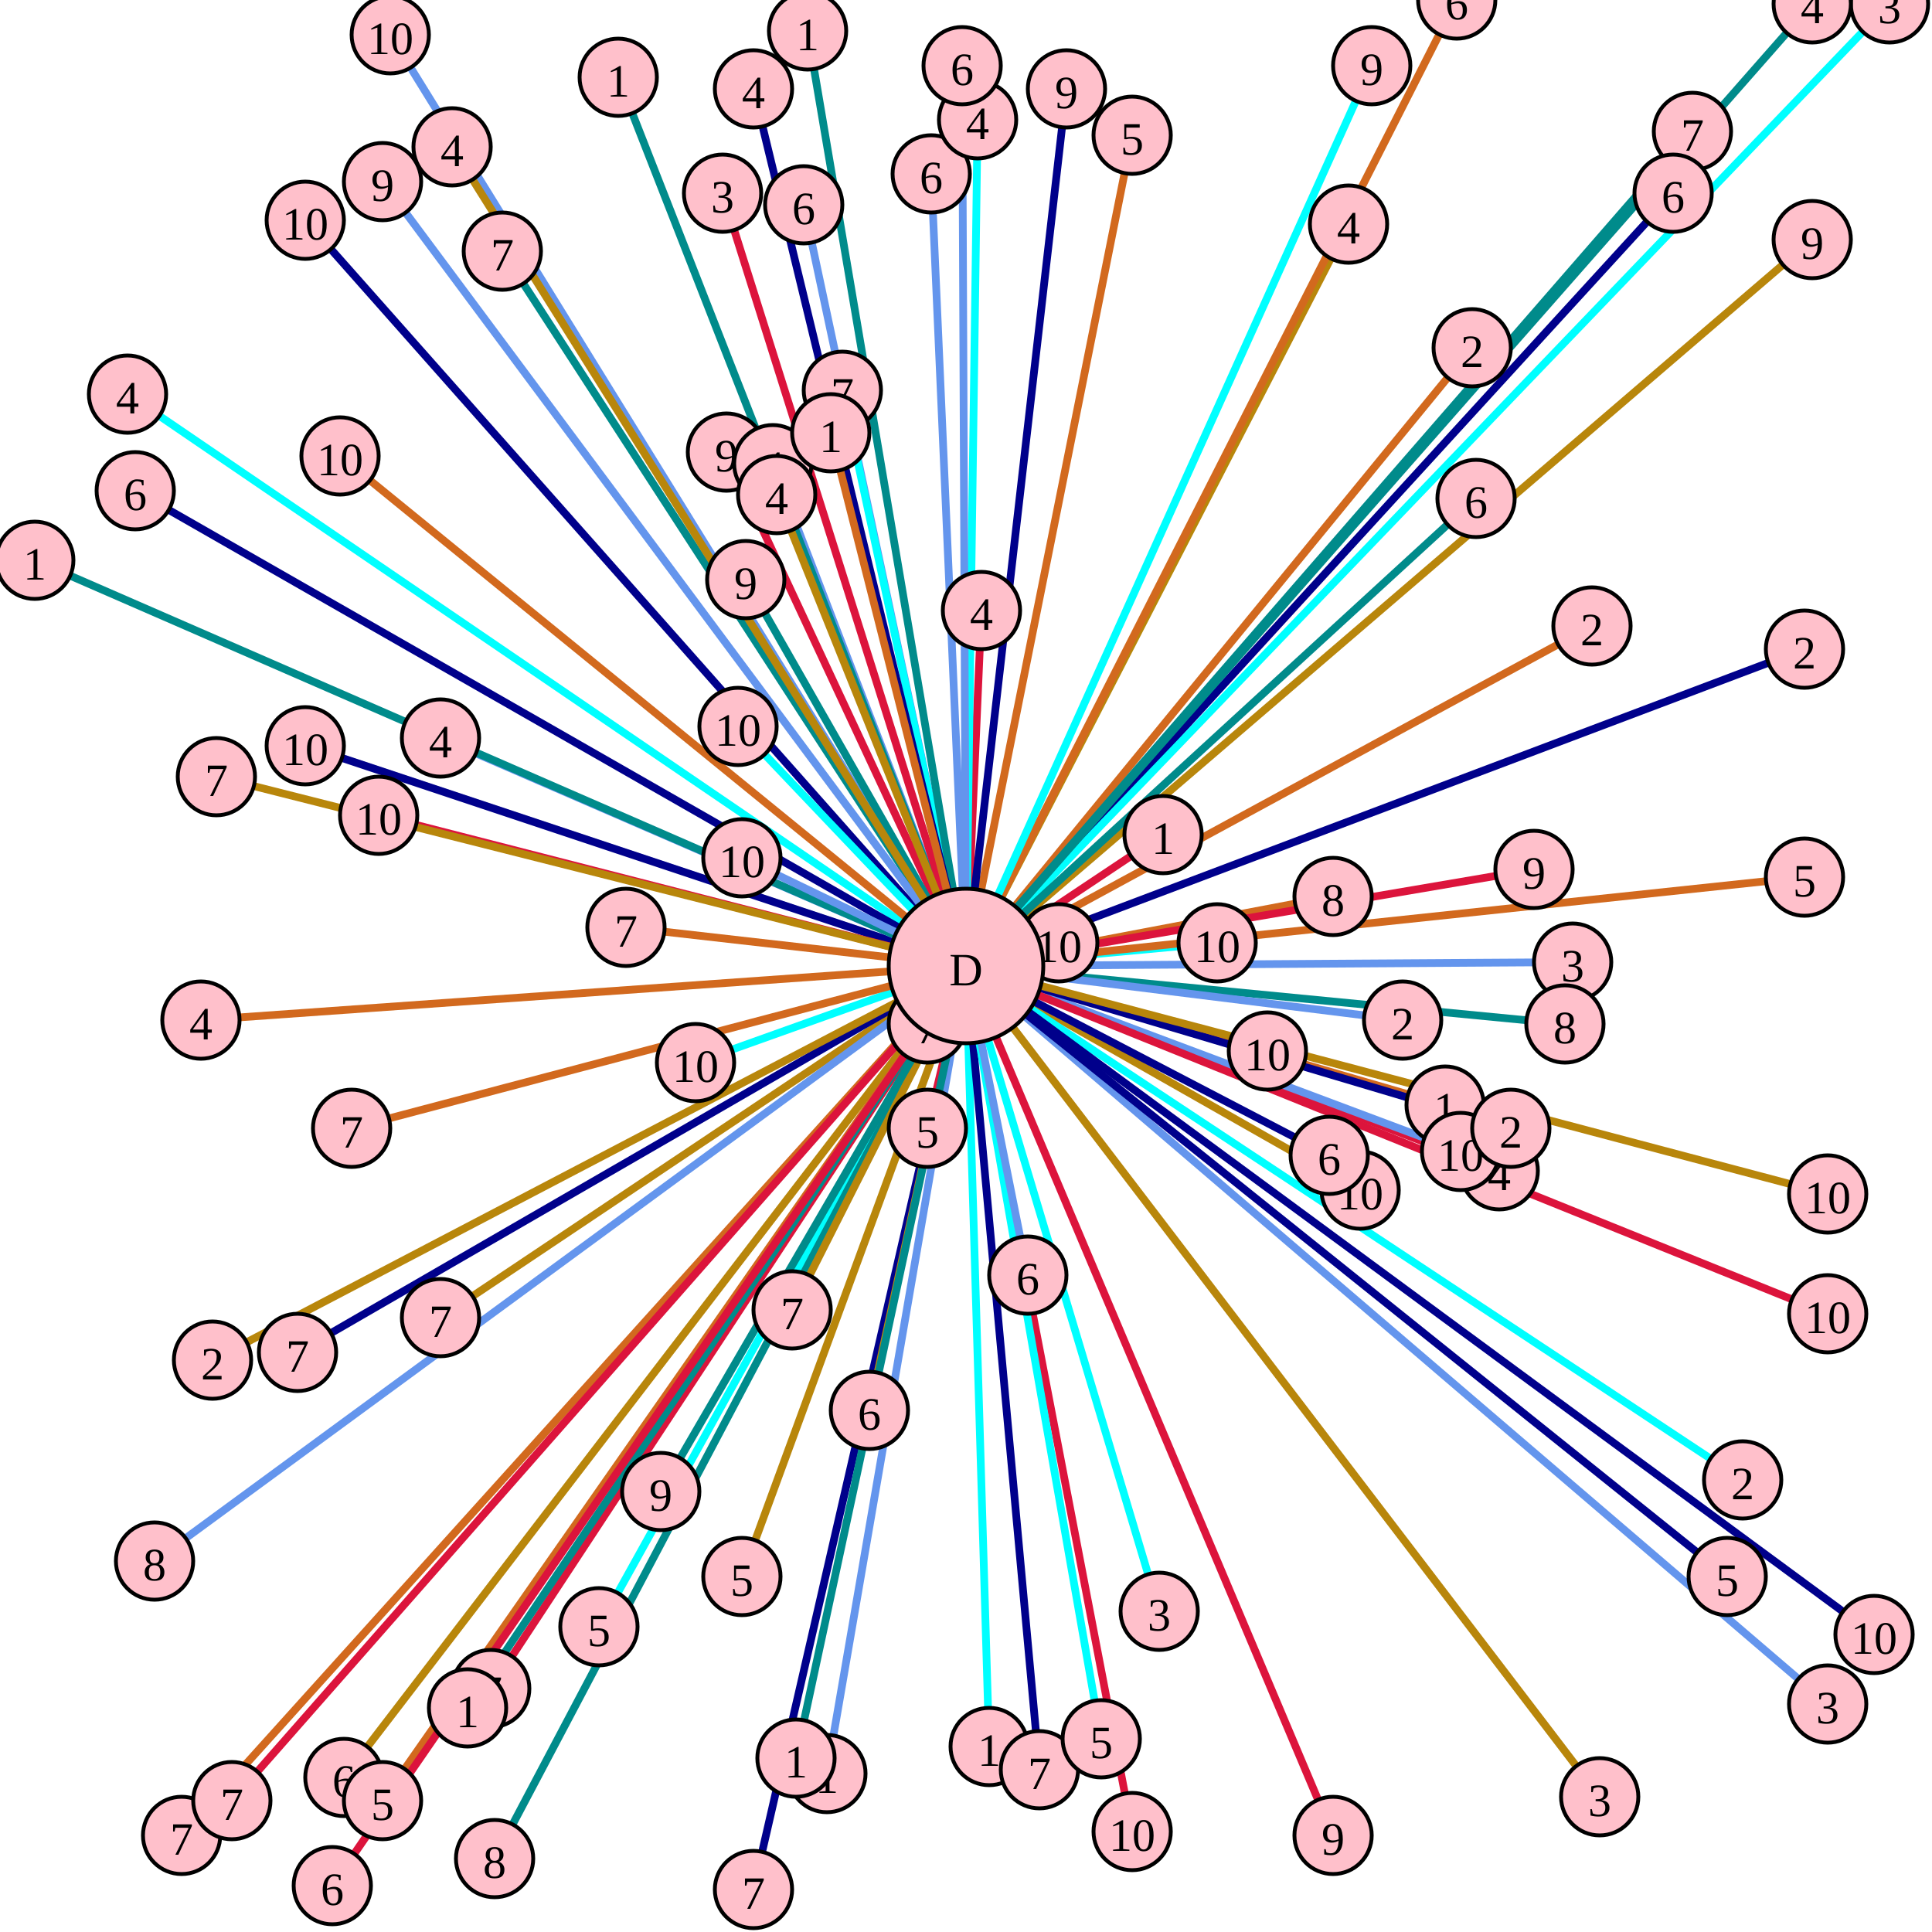
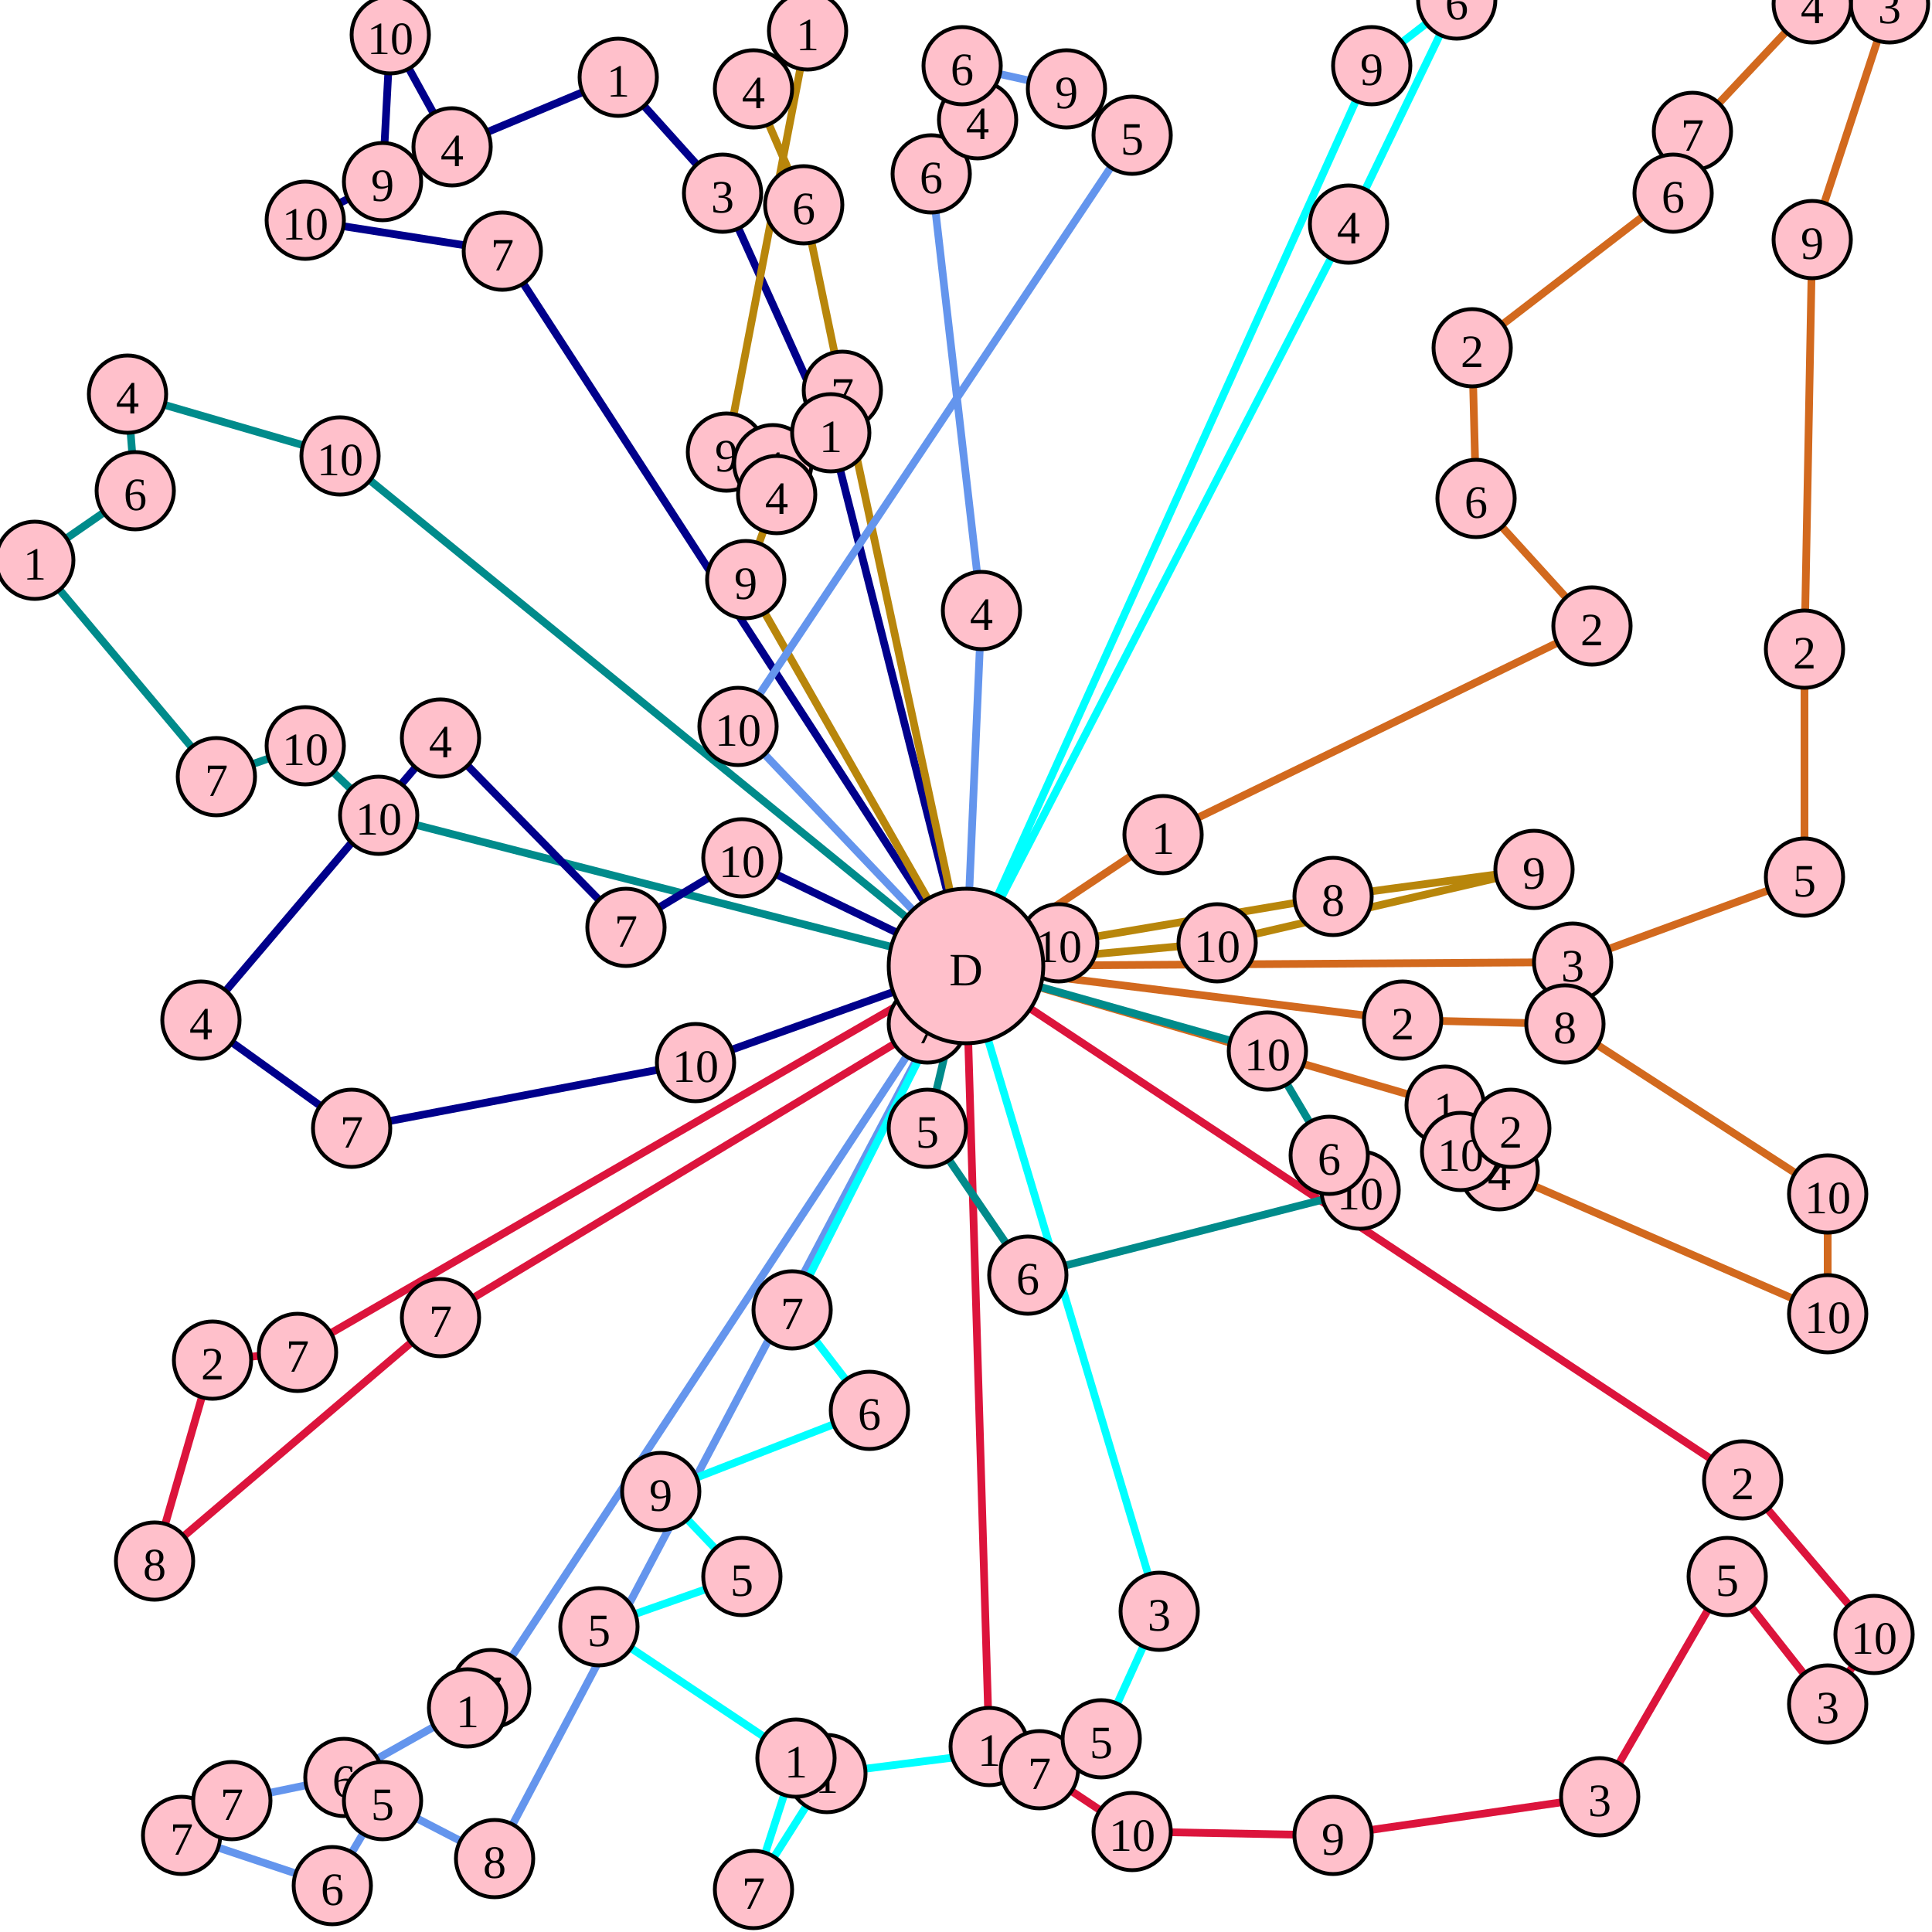
<svg xmlns="http://www.w3.org/2000/svg" width="8cm" height="8cm" viewBox="0 0 500 500" version="1.1">
-   <path d="M250.0 250.0 L162.0 240.0z" stroke="chocolate" fill="none" stroke-width="2" />
-   <path d="M250.0 250.0 L241.0 45.0z" stroke="cornflowerblue" fill="none" stroke-width="2" />
-   <path d="M250.0 250.0 L301.0 216.0z" stroke="crimson" fill="none" stroke-width="2" />
-   <path d="M250.0 250.0 L33.0 102.0z" stroke="cyan" fill="none" stroke-width="2" />
-   <path d="M250.0 250.0 L195.0 489.0z" stroke="darkblue" fill="none" stroke-width="2" />
-   <path d="M250.0 250.0 L130.0 65.0z" stroke="darkcyan" fill="none" stroke-width="2" />
-   <path d="M250.0 250.0 L225.0 365.0z" stroke="darkgoldenrod" fill="none" stroke-width="2" />
-   <path d="M250.0 250.0 L381.0 90.0z" stroke="chocolate" fill="none" stroke-width="2" />
-   <path d="M250.0 250.0 L214.0 459.0z" stroke="cornflowerblue" fill="none" stroke-width="2" />
-   <path d="M250.0 250.0 L240.0 292.0z" stroke="crimson" fill="none" stroke-width="2" />
-   <path d="M250.0 250.0 L300.0 417.0z" stroke="cyan" fill="none" stroke-width="2" />
-   <path d="M250.0 250.0 L79.0 57.0z" stroke="darkblue" fill="none" stroke-width="2" />
-   <path d="M250.0 250.0 L438.0 34.0z" stroke="darkcyan" fill="none" stroke-width="2" />
-   <path d="M250.0 250.0 L352.0 308.0z" stroke="darkgoldenrod" fill="none" stroke-width="2" />
-   <path d="M250.0 250.0 L293.0 35.0z" stroke="chocolate" fill="none" stroke-width="2" />
-   <path d="M250.0 250.0 L473.0 441.0z" stroke="cornflowerblue" fill="none" stroke-width="2" />
-   <path d="M250.0 250.0 L188.0 117.0z" stroke="crimson" fill="none" stroke-width="2" />
-   <path d="M250.0 250.0 L155.0 421.0z" stroke="cyan" fill="none" stroke-width="2" />
-   <path d="M250.0 250.0 L447.0 408.0z" stroke="darkblue" fill="none" stroke-width="2" />
-   <path d="M250.0 250.0 L128.0 481.0z" stroke="darkcyan" fill="none" stroke-width="2" />
-   <path d="M250.0 250.0 L205.0 339.0z" stroke="darkgoldenrod" fill="none" stroke-width="2" />
-   <path d="M250.0 250.0 L88.0 118.0z" stroke="chocolate" fill="none" stroke-width="2" />
-   <path d="M250.0 250.0 L101.0 9.0z" stroke="cornflowerblue" fill="none" stroke-width="2" />
-   <path d="M250.0 250.0 L388.0 303.0z" stroke="crimson" fill="none" stroke-width="2" />
-   <path d="M250.0 250.0 L274.0 244.0z" stroke="cyan" fill="none" stroke-width="2" />
-   <path d="M250.0 250.0 L467.0 168.0z" stroke="darkblue" fill="none" stroke-width="2" />
-   <path d="M250.0 250.0 L193.0 150.0z" stroke="darkcyan" fill="none" stroke-width="2" />
-   <path d="M250.0 250.0 L469.0 62.0z" stroke="darkgoldenrod" fill="none" stroke-width="2" />
-   <path d="M250.0 250.0 L374.0 286.0z" stroke="chocolate" fill="none" stroke-width="2" />
-   <path d="M250.0 250.0 L208.0 53.0z" stroke="cornflowerblue" fill="none" stroke-width="2" />
-   <path d="M250.0 250.0 L127.0 437.0z" stroke="crimson" fill="none" stroke-width="2" />
-   <path d="M250.0 250.0 L451.0 383.0z" stroke="cyan" fill="none" stroke-width="2" />
-   <path d="M250.0 250.0 L433.0 50.0z" stroke="darkblue" fill="none" stroke-width="2" />
-   <path d="M250.0 250.0 L240.0 265.0z" stroke="darkcyan" fill="none" stroke-width="2" />
-   <path d="M250.0 250.0 L89.0 460.0z" stroke="darkgoldenrod" fill="none" stroke-width="2" />
-   <path d="M250.0 250.0 L345.0 232.0z" stroke="chocolate" fill="none" stroke-width="2" />
-   <path d="M250.0 250.0 L200.0 120.0z" stroke="cornflowerblue" fill="none" stroke-width="2" />
-   <path d="M250.0 250.0 L293.0 474.0z" stroke="crimson" fill="none" stroke-width="2" />
-   <path d="M250.0 250.0 L256.0 452.0z" stroke="cyan" fill="none" stroke-width="2" />
-   <path d="M250.0 250.0 L269.0 458.0z" stroke="darkblue" fill="none" stroke-width="2" />
-   <path d="M250.0 250.0 L206.0 455.0z" stroke="darkcyan" fill="none" stroke-width="2" />
-   <path d="M250.0 250.0 L349.0 58.0z" stroke="darkgoldenrod" fill="none" stroke-width="2" />
-   <path d="M250.0 250.0 L52.0 264.0z" stroke="chocolate" fill="none" stroke-width="2" />
-   <path d="M250.0 250.0 L407.0 249.0z" stroke="cornflowerblue" fill="none" stroke-width="2" />
-   <path d="M250.0 250.0 L345.0 475.0z" stroke="crimson" fill="none" stroke-width="2" />
-   <path d="M250.0 250.0 L489.0 1.0z" stroke="cyan" fill="none" stroke-width="2" />
-   <path d="M250.0 250.0 L79.0 193.0z" stroke="darkblue" fill="none" stroke-width="2" />
-   <path d="M250.0 250.0 L121.0 442.0z" stroke="darkcyan" fill="none" stroke-width="2" />
-   <path d="M250.0 250.0 L114.0 341.0z" stroke="darkgoldenrod" fill="none" stroke-width="2" />
-   <path d="M250.0 250.0 L328.0 272.0z" stroke="chocolate" fill="none" stroke-width="2" />
-   <path d="M250.0 250.0 L114.0 191.0z" stroke="cornflowerblue" fill="none" stroke-width="2" />
-   <path d="M250.0 250.0 L98.0 211.0z" stroke="crimson" fill="none" stroke-width="2" />
-   <path d="M250.0 250.0 L218.0 101.0z" stroke="cyan" fill="none" stroke-width="2" />
-   <path d="M250.0 250.0 L485.0 423.0z" stroke="darkblue" fill="none" stroke-width="2" />
-   <path d="M250.0 250.0 L160.0 20.0z" stroke="darkcyan" fill="none" stroke-width="2" />
-   <path d="M250.0 250.0 L414.0 465.0z" stroke="darkgoldenrod" fill="none" stroke-width="2" />
-   <path d="M250.0 250.0 L377.0 0.0z" stroke="chocolate" fill="none" stroke-width="2" />
-   <path d="M250.0 250.0 L378.0 298.0z" stroke="cornflowerblue" fill="none" stroke-width="2" />
-   <path d="M250.0 250.0 L397.0 225.0z" stroke="crimson" fill="none" stroke-width="2" />
-   <path d="M250.0 250.0 L285.0 450.0z" stroke="cyan" fill="none" stroke-width="2" />
-   <path d="M250.0 250.0 L391.0 292.0z" stroke="darkblue" fill="none" stroke-width="2" />
-   <path d="M250.0 250.0 L209.0 8.0z" stroke="darkcyan" fill="none" stroke-width="2" />
-   <path d="M250.0 250.0 L56.0 201.0z" stroke="darkgoldenrod" fill="none" stroke-width="2" />
-   <path d="M250.0 250.0 L99.0 466.0z" stroke="chocolate" fill="none" stroke-width="2" />
-   <path d="M250.0 250.0 L266.0 330.0z" stroke="cornflowerblue" fill="none" stroke-width="2" />
-   <path d="M250.0 250.0 L187.0 50.0z" stroke="crimson" fill="none" stroke-width="2" />
-   <path d="M250.0 250.0 L180.0 275.0z" stroke="cyan" fill="none" stroke-width="2" />
-   <path d="M250.0 250.0 L77.0 350.0z" stroke="darkblue" fill="none" stroke-width="2" />
-   <path d="M250.0 250.0 L9.0 145.0z" stroke="darkcyan" fill="none" stroke-width="2" />
-   <path d="M250.0 250.0 L473.0 309.0z" stroke="darkgoldenrod" fill="none" stroke-width="2" />
-   <path d="M250.0 250.0 L47.0 475.0z" stroke="chocolate" fill="none" stroke-width="2" />
-   <path d="M250.0 250.0 L40.0 404.0z" stroke="cornflowerblue" fill="none" stroke-width="2" />
-   <path d="M250.0 250.0 L60.0 466.0z" stroke="crimson" fill="none" stroke-width="2" />
-   <path d="M250.0 250.0 L355.0 17.0z" stroke="cyan" fill="none" stroke-width="2" />
-   <path d="M250.0 250.0 L35.0 127.0z" stroke="darkblue" fill="none" stroke-width="2" />
-   <path d="M250.0 250.0 L405.0 265.0z" stroke="darkcyan" fill="none" stroke-width="2" />
-   <path d="M250.0 250.0 L192.0 408.0z" stroke="darkgoldenrod" fill="none" stroke-width="2" />
-   <path d="M250.0 250.0 L412.0 162.0z" stroke="chocolate" fill="none" stroke-width="2" />
-   <path d="M250.0 250.0 L99.0 47.0z" stroke="cornflowerblue" fill="none" stroke-width="2" />
-   <path d="M250.0 250.0 L473.0 340.0z" stroke="crimson" fill="none" stroke-width="2" />
-   <path d="M250.0 250.0 L191.0 188.0z" stroke="cyan" fill="none" stroke-width="2" />
-   <path d="M250.0 250.0 L344.0 299.0z" stroke="darkblue" fill="none" stroke-width="2" />
-   <path d="M250.0 250.0 L171.0 386.0z" stroke="darkcyan" fill="none" stroke-width="2" />
-   <path d="M250.0 250.0 L55.0 352.0z" stroke="darkgoldenrod" fill="none" stroke-width="2" />
-   <path d="M250.0 250.0 L91.0 292.0z" stroke="chocolate" fill="none" stroke-width="2" />
-   <path d="M250.0 250.0 L192.0 222.0z" stroke="cornflowerblue" fill="none" stroke-width="2" />
-   <path d="M250.0 250.0 L254.0 158.0z" stroke="crimson" fill="none" stroke-width="2" />
-   <path d="M250.0 250.0 L315.0 244.0z" stroke="cyan" fill="none" stroke-width="2" />
-   <path d="M250.0 250.0 L276.0 23.0z" stroke="darkblue" fill="none" stroke-width="2" />
-   <path d="M250.0 250.0 L469.0 1.0z" stroke="darkcyan" fill="none" stroke-width="2" />
-   <path d="M250.0 250.0 L201.0 128.0z" stroke="darkgoldenrod" fill="none" stroke-width="2" />
-   <path d="M250.0 250.0 L467.0 227.0z" stroke="chocolate" fill="none" stroke-width="2" />
-   <path d="M250.0 250.0 L363.0 264.0z" stroke="cornflowerblue" fill="none" stroke-width="2" />
-   <path d="M250.0 250.0 L86.0 488.0z" stroke="crimson" fill="none" stroke-width="2" />
-   <path d="M250.0 250.0 L253.0 31.0z" stroke="cyan" fill="none" stroke-width="2" />
-   <path d="M250.0 250.0 L195.0 23.0z" stroke="darkblue" fill="none" stroke-width="2" />
-   <path d="M250.0 250.0 L382.0 129.0z" stroke="darkcyan" fill="none" stroke-width="2" />
-   <path d="M250.0 250.0 L117.0 38.0z" stroke="darkgoldenrod" fill="none" stroke-width="2" />
-   <path d="M250.0 250.0 L215.0 112.0z" stroke="chocolate" fill="none" stroke-width="2" />
-   <path d="M250.0 250.0 L249.0 17.0z" stroke="cornflowerblue" fill="none" stroke-width="2" />
+   <path d="M250.0 250.0 L407.0 249.0L467.0 227.0L467.0 168.0L469.0 62.0L489.0 1.0L469.0 1.0L438.0 34.0L433.0 50.0L381.0 90.0L382.0 129.0L412.0 162.0L301.0 216.0z" stroke="chocolate" fill="none" stroke-width="2" />
+   <path d="M250.0 250.0 L128.0 481.0L99.0 466.0L86.0 488.0L47.0 475.0L60.0 466.0L89.0 460.0L121.0 442.0L127.0 437.0z" stroke="cornflowerblue" fill="none" stroke-width="2" />
+   <path d="M250.0 250.0 L256.0 452.0L269.0 458.0L293.0 474.0L345.0 475.0L414.0 465.0L447.0 408.0L473.0 441.0L485.0 423.0L451.0 383.0z" stroke="crimson" fill="none" stroke-width="2" />
+   <path d="M250.0 250.0 L349.0 58.0L377.0 0.0L355.0 17.0z" stroke="cyan" fill="none" stroke-width="2" />
+   <path d="M250.0 250.0 L130.0 65.0L79.0 57.0L99.0 47.0L101.0 9.0L117.0 38.0L160.0 20.0L187.0 50.0L215.0 112.0z" stroke="darkblue" fill="none" stroke-width="2" />
+   <path d="M250.0 250.0 L88.0 118.0L33.0 102.0L35.0 127.0L9.0 145.0L56.0 201.0L79.0 193.0L98.0 211.0z" stroke="darkcyan" fill="none" stroke-width="2" />
+   <path d="M250.0 250.0 L193.0 150.0L201.0 128.0L200.0 120.0L188.0 117.0L209.0 8.0L195.0 23.0L208.0 53.0L218.0 101.0z" stroke="darkgoldenrod" fill="none" stroke-width="2" />
+   <path d="M250.0 250.0 L363.0 264.0L405.0 265.0L473.0 309.0L473.0 340.0L388.0 303.0L391.0 292.0L378.0 298.0L374.0 286.0z" stroke="chocolate" fill="none" stroke-width="2" />
+   <path d="M250.0 250.0 L254.0 158.0L241.0 45.0L253.0 31.0L249.0 17.0L276.0 23.0L293.0 35.0L191.0 188.0z" stroke="cornflowerblue" fill="none" stroke-width="2" />
+   <path d="M250.0 250.0 L240.0 265.0L114.0 341.0L40.0 404.0L55.0 352.0L77.0 350.0z" stroke="crimson" fill="none" stroke-width="2" />
+   <path d="M250.0 250.0 L205.0 339.0L225.0 365.0L171.0 386.0L192.0 408.0L155.0 421.0L206.0 455.0L195.0 489.0L214.0 459.0L285.0 450.0L300.0 417.0z" stroke="cyan" fill="none" stroke-width="2" />
+   <path d="M250.0 250.0 L192.0 222.0L162.0 240.0L114.0 191.0L52.0 264.0L91.0 292.0L180.0 275.0z" stroke="darkblue" fill="none" stroke-width="2" />
+   <path d="M250.0 250.0 L240.0 292.0L266.0 330.0L352.0 308.0L344.0 299.0L328.0 272.0z" stroke="darkcyan" fill="none" stroke-width="2" />
+   <path d="M250.0 250.0 L274.0 244.0L345.0 232.0L397.0 225.0L315.0 244.0z" stroke="darkgoldenrod" fill="none" stroke-width="2" />
  <g transform="translate(162,240)">
    <circle cx="0" cy="0" r="10" fill="pink" stroke="black" stroke-width="1" />
    <text text-anchor="middle" y="5">7</text>
  </g>
  <g transform="translate(241,45)">
    <circle cx="0" cy="0" r="10" fill="pink" stroke="black" stroke-width="1" />
    <text text-anchor="middle" y="5">6</text>
  </g>
  <g transform="translate(301,216)">
    <circle cx="0" cy="0" r="10" fill="pink" stroke="black" stroke-width="1" />
    <text text-anchor="middle" y="5">1</text>
  </g>
  <g transform="translate(33,102)">
    <circle cx="0" cy="0" r="10" fill="pink" stroke="black" stroke-width="1" />
    <text text-anchor="middle" y="5">4</text>
  </g>
  <g transform="translate(195,489)">
    <circle cx="0" cy="0" r="10" fill="pink" stroke="black" stroke-width="1" />
    <text text-anchor="middle" y="5">7</text>
  </g>
  <g transform="translate(130,65)">
    <circle cx="0" cy="0" r="10" fill="pink" stroke="black" stroke-width="1" />
    <text text-anchor="middle" y="5">7</text>
  </g>
  <g transform="translate(225,365)">
    <circle cx="0" cy="0" r="10" fill="pink" stroke="black" stroke-width="1" />
    <text text-anchor="middle" y="5">6</text>
  </g>
  <g transform="translate(381,90)">
    <circle cx="0" cy="0" r="10" fill="pink" stroke="black" stroke-width="1" />
    <text text-anchor="middle" y="5">2</text>
  </g>
  <g transform="translate(214,459)">
    <circle cx="0" cy="0" r="10" fill="pink" stroke="black" stroke-width="1" />
    <text text-anchor="middle" y="5">1</text>
  </g>
  <g transform="translate(240,292)">
    <circle cx="0" cy="0" r="10" fill="pink" stroke="black" stroke-width="1" />
    <text text-anchor="middle" y="5">5</text>
  </g>
  <g transform="translate(300,417)">
    <circle cx="0" cy="0" r="10" fill="pink" stroke="black" stroke-width="1" />
    <text text-anchor="middle" y="5">3</text>
  </g>
  <g transform="translate(79,57)">
    <circle cx="0" cy="0" r="10" fill="pink" stroke="black" stroke-width="1" />
    <text text-anchor="middle" y="5">10</text>
  </g>
  <g transform="translate(438,34)">
    <circle cx="0" cy="0" r="10" fill="pink" stroke="black" stroke-width="1" />
    <text text-anchor="middle" y="5">7</text>
  </g>
  <g transform="translate(352,308)">
    <circle cx="0" cy="0" r="10" fill="pink" stroke="black" stroke-width="1" />
    <text text-anchor="middle" y="5">10</text>
  </g>
  <g transform="translate(293,35)">
    <circle cx="0" cy="0" r="10" fill="pink" stroke="black" stroke-width="1" />
    <text text-anchor="middle" y="5">5</text>
  </g>
  <g transform="translate(473,441)">
    <circle cx="0" cy="0" r="10" fill="pink" stroke="black" stroke-width="1" />
    <text text-anchor="middle" y="5">3</text>
  </g>
  <g transform="translate(188,117)">
    <circle cx="0" cy="0" r="10" fill="pink" stroke="black" stroke-width="1" />
    <text text-anchor="middle" y="5">9</text>
  </g>
  <g transform="translate(155,421)">
    <circle cx="0" cy="0" r="10" fill="pink" stroke="black" stroke-width="1" />
    <text text-anchor="middle" y="5">5</text>
  </g>
  <g transform="translate(447,408)">
    <circle cx="0" cy="0" r="10" fill="pink" stroke="black" stroke-width="1" />
    <text text-anchor="middle" y="5">5</text>
  </g>
  <g transform="translate(128,481)">
    <circle cx="0" cy="0" r="10" fill="pink" stroke="black" stroke-width="1" />
    <text text-anchor="middle" y="5">8</text>
  </g>
  <g transform="translate(205,339)">
    <circle cx="0" cy="0" r="10" fill="pink" stroke="black" stroke-width="1" />
    <text text-anchor="middle" y="5">7</text>
  </g>
  <g transform="translate(88,118)">
    <circle cx="0" cy="0" r="10" fill="pink" stroke="black" stroke-width="1" />
    <text text-anchor="middle" y="5">10</text>
  </g>
  <g transform="translate(101,9)">
    <circle cx="0" cy="0" r="10" fill="pink" stroke="black" stroke-width="1" />
    <text text-anchor="middle" y="5">10</text>
  </g>
  <g transform="translate(388,303)">
    <circle cx="0" cy="0" r="10" fill="pink" stroke="black" stroke-width="1" />
    <text text-anchor="middle" y="5">4</text>
  </g>
  <g transform="translate(274,244)">
    <circle cx="0" cy="0" r="10" fill="pink" stroke="black" stroke-width="1" />
    <text text-anchor="middle" y="5">10</text>
  </g>
  <g transform="translate(467,168)">
    <circle cx="0" cy="0" r="10" fill="pink" stroke="black" stroke-width="1" />
    <text text-anchor="middle" y="5">2</text>
  </g>
  <g transform="translate(193,150)">
    <circle cx="0" cy="0" r="10" fill="pink" stroke="black" stroke-width="1" />
    <text text-anchor="middle" y="5">9</text>
  </g>
  <g transform="translate(469,62)">
    <circle cx="0" cy="0" r="10" fill="pink" stroke="black" stroke-width="1" />
    <text text-anchor="middle" y="5">9</text>
  </g>
  <g transform="translate(374,286)">
    <circle cx="0" cy="0" r="10" fill="pink" stroke="black" stroke-width="1" />
    <text text-anchor="middle" y="5">1</text>
  </g>
  <g transform="translate(208,53)">
    <circle cx="0" cy="0" r="10" fill="pink" stroke="black" stroke-width="1" />
    <text text-anchor="middle" y="5">6</text>
  </g>
  <g transform="translate(127,437)">
    <circle cx="0" cy="0" r="10" fill="pink" stroke="black" stroke-width="1" />
    <text text-anchor="middle" y="5">7</text>
  </g>
  <g transform="translate(451,383)">
    <circle cx="0" cy="0" r="10" fill="pink" stroke="black" stroke-width="1" />
    <text text-anchor="middle" y="5">2</text>
  </g>
  <g transform="translate(433,50)">
    <circle cx="0" cy="0" r="10" fill="pink" stroke="black" stroke-width="1" />
    <text text-anchor="middle" y="5">6</text>
  </g>
  <g transform="translate(240,265)">
    <circle cx="0" cy="0" r="10" fill="pink" stroke="black" stroke-width="1" />
    <text text-anchor="middle" y="5">7</text>
  </g>
  <g transform="translate(89,460)">
    <circle cx="0" cy="0" r="10" fill="pink" stroke="black" stroke-width="1" />
    <text text-anchor="middle" y="5">6</text>
  </g>
  <g transform="translate(345,232)">
    <circle cx="0" cy="0" r="10" fill="pink" stroke="black" stroke-width="1" />
    <text text-anchor="middle" y="5">8</text>
  </g>
  <g transform="translate(200,120)">
    <circle cx="0" cy="0" r="10" fill="pink" stroke="black" stroke-width="1" />
    <text text-anchor="middle" y="5">4</text>
  </g>
  <g transform="translate(293,474)">
    <circle cx="0" cy="0" r="10" fill="pink" stroke="black" stroke-width="1" />
    <text text-anchor="middle" y="5">10</text>
  </g>
  <g transform="translate(256,452)">
    <circle cx="0" cy="0" r="10" fill="pink" stroke="black" stroke-width="1" />
    <text text-anchor="middle" y="5">1</text>
  </g>
  <g transform="translate(269,458)">
    <circle cx="0" cy="0" r="10" fill="pink" stroke="black" stroke-width="1" />
    <text text-anchor="middle" y="5">7</text>
  </g>
  <g transform="translate(206,455)">
    <circle cx="0" cy="0" r="10" fill="pink" stroke="black" stroke-width="1" />
    <text text-anchor="middle" y="5">1</text>
  </g>
  <g transform="translate(349,58)">
    <circle cx="0" cy="0" r="10" fill="pink" stroke="black" stroke-width="1" />
    <text text-anchor="middle" y="5">4</text>
  </g>
  <g transform="translate(52,264)">
    <circle cx="0" cy="0" r="10" fill="pink" stroke="black" stroke-width="1" />
    <text text-anchor="middle" y="5">4</text>
  </g>
  <g transform="translate(407,249)">
    <circle cx="0" cy="0" r="10" fill="pink" stroke="black" stroke-width="1" />
    <text text-anchor="middle" y="5">3</text>
  </g>
  <g transform="translate(345,475)">
    <circle cx="0" cy="0" r="10" fill="pink" stroke="black" stroke-width="1" />
    <text text-anchor="middle" y="5">9</text>
  </g>
  <g transform="translate(489,1)">
    <circle cx="0" cy="0" r="10" fill="pink" stroke="black" stroke-width="1" />
    <text text-anchor="middle" y="5">3</text>
  </g>
  <g transform="translate(79,193)">
    <circle cx="0" cy="0" r="10" fill="pink" stroke="black" stroke-width="1" />
    <text text-anchor="middle" y="5">10</text>
  </g>
  <g transform="translate(121,442)">
    <circle cx="0" cy="0" r="10" fill="pink" stroke="black" stroke-width="1" />
    <text text-anchor="middle" y="5">1</text>
  </g>
  <g transform="translate(114,341)">
    <circle cx="0" cy="0" r="10" fill="pink" stroke="black" stroke-width="1" />
    <text text-anchor="middle" y="5">7</text>
  </g>
  <g transform="translate(328,272)">
    <circle cx="0" cy="0" r="10" fill="pink" stroke="black" stroke-width="1" />
    <text text-anchor="middle" y="5">10</text>
  </g>
  <g transform="translate(114,191)">
    <circle cx="0" cy="0" r="10" fill="pink" stroke="black" stroke-width="1" />
    <text text-anchor="middle" y="5">4</text>
  </g>
  <g transform="translate(98,211)">
    <circle cx="0" cy="0" r="10" fill="pink" stroke="black" stroke-width="1" />
    <text text-anchor="middle" y="5">10</text>
  </g>
  <g transform="translate(218,101)">
    <circle cx="0" cy="0" r="10" fill="pink" stroke="black" stroke-width="1" />
    <text text-anchor="middle" y="5">7</text>
  </g>
  <g transform="translate(485,423)">
    <circle cx="0" cy="0" r="10" fill="pink" stroke="black" stroke-width="1" />
    <text text-anchor="middle" y="5">10</text>
  </g>
  <g transform="translate(160,20)">
    <circle cx="0" cy="0" r="10" fill="pink" stroke="black" stroke-width="1" />
    <text text-anchor="middle" y="5">1</text>
  </g>
  <g transform="translate(414,465)">
    <circle cx="0" cy="0" r="10" fill="pink" stroke="black" stroke-width="1" />
    <text text-anchor="middle" y="5">3</text>
  </g>
  <g transform="translate(377,0)">
    <circle cx="0" cy="0" r="10" fill="pink" stroke="black" stroke-width="1" />
    <text text-anchor="middle" y="5">6</text>
  </g>
  <g transform="translate(378,298)">
    <circle cx="0" cy="0" r="10" fill="pink" stroke="black" stroke-width="1" />
    <text text-anchor="middle" y="5">10</text>
  </g>
  <g transform="translate(397,225)">
    <circle cx="0" cy="0" r="10" fill="pink" stroke="black" stroke-width="1" />
    <text text-anchor="middle" y="5">9</text>
  </g>
  <g transform="translate(285,450)">
    <circle cx="0" cy="0" r="10" fill="pink" stroke="black" stroke-width="1" />
    <text text-anchor="middle" y="5">5</text>
  </g>
  <g transform="translate(391,292)">
    <circle cx="0" cy="0" r="10" fill="pink" stroke="black" stroke-width="1" />
    <text text-anchor="middle" y="5">2</text>
  </g>
  <g transform="translate(209,8)">
    <circle cx="0" cy="0" r="10" fill="pink" stroke="black" stroke-width="1" />
    <text text-anchor="middle" y="5">1</text>
  </g>
  <g transform="translate(56,201)">
    <circle cx="0" cy="0" r="10" fill="pink" stroke="black" stroke-width="1" />
    <text text-anchor="middle" y="5">7</text>
  </g>
  <g transform="translate(99,466)">
    <circle cx="0" cy="0" r="10" fill="pink" stroke="black" stroke-width="1" />
    <text text-anchor="middle" y="5">5</text>
  </g>
  <g transform="translate(266,330)">
    <circle cx="0" cy="0" r="10" fill="pink" stroke="black" stroke-width="1" />
    <text text-anchor="middle" y="5">6</text>
  </g>
  <g transform="translate(187,50)">
    <circle cx="0" cy="0" r="10" fill="pink" stroke="black" stroke-width="1" />
    <text text-anchor="middle" y="5">3</text>
  </g>
  <g transform="translate(180,275)">
    <circle cx="0" cy="0" r="10" fill="pink" stroke="black" stroke-width="1" />
    <text text-anchor="middle" y="5">10</text>
  </g>
  <g transform="translate(77,350)">
    <circle cx="0" cy="0" r="10" fill="pink" stroke="black" stroke-width="1" />
    <text text-anchor="middle" y="5">7</text>
  </g>
  <g transform="translate(9,145)">
    <circle cx="0" cy="0" r="10" fill="pink" stroke="black" stroke-width="1" />
    <text text-anchor="middle" y="5">1</text>
  </g>
  <g transform="translate(473,309)">
    <circle cx="0" cy="0" r="10" fill="pink" stroke="black" stroke-width="1" />
    <text text-anchor="middle" y="5">10</text>
  </g>
  <g transform="translate(47,475)">
    <circle cx="0" cy="0" r="10" fill="pink" stroke="black" stroke-width="1" />
    <text text-anchor="middle" y="5">7</text>
  </g>
  <g transform="translate(40,404)">
    <circle cx="0" cy="0" r="10" fill="pink" stroke="black" stroke-width="1" />
    <text text-anchor="middle" y="5">8</text>
  </g>
  <g transform="translate(60,466)">
    <circle cx="0" cy="0" r="10" fill="pink" stroke="black" stroke-width="1" />
    <text text-anchor="middle" y="5">7</text>
  </g>
  <g transform="translate(355,17)">
    <circle cx="0" cy="0" r="10" fill="pink" stroke="black" stroke-width="1" />
    <text text-anchor="middle" y="5">9</text>
  </g>
  <g transform="translate(35,127)">
    <circle cx="0" cy="0" r="10" fill="pink" stroke="black" stroke-width="1" />
    <text text-anchor="middle" y="5">6</text>
  </g>
  <g transform="translate(405,265)">
    <circle cx="0" cy="0" r="10" fill="pink" stroke="black" stroke-width="1" />
    <text text-anchor="middle" y="5">8</text>
  </g>
  <g transform="translate(192,408)">
    <circle cx="0" cy="0" r="10" fill="pink" stroke="black" stroke-width="1" />
    <text text-anchor="middle" y="5">5</text>
  </g>
  <g transform="translate(412,162)">
    <circle cx="0" cy="0" r="10" fill="pink" stroke="black" stroke-width="1" />
    <text text-anchor="middle" y="5">2</text>
  </g>
  <g transform="translate(99,47)">
    <circle cx="0" cy="0" r="10" fill="pink" stroke="black" stroke-width="1" />
    <text text-anchor="middle" y="5">9</text>
  </g>
  <g transform="translate(473,340)">
    <circle cx="0" cy="0" r="10" fill="pink" stroke="black" stroke-width="1" />
    <text text-anchor="middle" y="5">10</text>
  </g>
  <g transform="translate(191,188)">
    <circle cx="0" cy="0" r="10" fill="pink" stroke="black" stroke-width="1" />
    <text text-anchor="middle" y="5">10</text>
  </g>
  <g transform="translate(344,299)">
    <circle cx="0" cy="0" r="10" fill="pink" stroke="black" stroke-width="1" />
    <text text-anchor="middle" y="5">6</text>
  </g>
  <g transform="translate(171,386)">
    <circle cx="0" cy="0" r="10" fill="pink" stroke="black" stroke-width="1" />
    <text text-anchor="middle" y="5">9</text>
  </g>
  <g transform="translate(55,352)">
    <circle cx="0" cy="0" r="10" fill="pink" stroke="black" stroke-width="1" />
    <text text-anchor="middle" y="5">2</text>
  </g>
  <g transform="translate(91,292)">
    <circle cx="0" cy="0" r="10" fill="pink" stroke="black" stroke-width="1" />
    <text text-anchor="middle" y="5">7</text>
  </g>
  <g transform="translate(192,222)">
    <circle cx="0" cy="0" r="10" fill="pink" stroke="black" stroke-width="1" />
    <text text-anchor="middle" y="5">10</text>
  </g>
  <g transform="translate(254,158)">
    <circle cx="0" cy="0" r="10" fill="pink" stroke="black" stroke-width="1" />
    <text text-anchor="middle" y="5">4</text>
  </g>
  <g transform="translate(315,244)">
    <circle cx="0" cy="0" r="10" fill="pink" stroke="black" stroke-width="1" />
    <text text-anchor="middle" y="5">10</text>
  </g>
  <g transform="translate(276,23)">
    <circle cx="0" cy="0" r="10" fill="pink" stroke="black" stroke-width="1" />
    <text text-anchor="middle" y="5">9</text>
  </g>
  <g transform="translate(469,1)">
    <circle cx="0" cy="0" r="10" fill="pink" stroke="black" stroke-width="1" />
    <text text-anchor="middle" y="5">4</text>
  </g>
  <g transform="translate(201,128)">
    <circle cx="0" cy="0" r="10" fill="pink" stroke="black" stroke-width="1" />
    <text text-anchor="middle" y="5">4</text>
  </g>
  <g transform="translate(467,227)">
    <circle cx="0" cy="0" r="10" fill="pink" stroke="black" stroke-width="1" />
    <text text-anchor="middle" y="5">5</text>
  </g>
  <g transform="translate(363,264)">
    <circle cx="0" cy="0" r="10" fill="pink" stroke="black" stroke-width="1" />
    <text text-anchor="middle" y="5">2</text>
  </g>
  <g transform="translate(86,488)">
    <circle cx="0" cy="0" r="10" fill="pink" stroke="black" stroke-width="1" />
    <text text-anchor="middle" y="5">6</text>
  </g>
  <g transform="translate(253,31)">
    <circle cx="0" cy="0" r="10" fill="pink" stroke="black" stroke-width="1" />
    <text text-anchor="middle" y="5">4</text>
  </g>
  <g transform="translate(195,23)">
    <circle cx="0" cy="0" r="10" fill="pink" stroke="black" stroke-width="1" />
    <text text-anchor="middle" y="5">4</text>
  </g>
  <g transform="translate(382,129)">
    <circle cx="0" cy="0" r="10" fill="pink" stroke="black" stroke-width="1" />
    <text text-anchor="middle" y="5">6</text>
  </g>
  <g transform="translate(117,38)">
    <circle cx="0" cy="0" r="10" fill="pink" stroke="black" stroke-width="1" />
    <text text-anchor="middle" y="5">4</text>
  </g>
  <g transform="translate(215,112)">
    <circle cx="0" cy="0" r="10" fill="pink" stroke="black" stroke-width="1" />
    <text text-anchor="middle" y="5">1</text>
  </g>
  <g transform="translate(249,17)">
    <circle cx="0" cy="0" r="10" fill="pink" stroke="black" stroke-width="1" />
    <text text-anchor="middle" y="5">6</text>
  </g>
  <g transform="translate(250,250)">
    <circle cx="0" cy="0" r="20" fill="pink" stroke="black" stroke-width="1" />
    <text text-anchor="middle" y="5">D</text>
  </g>
</svg>
